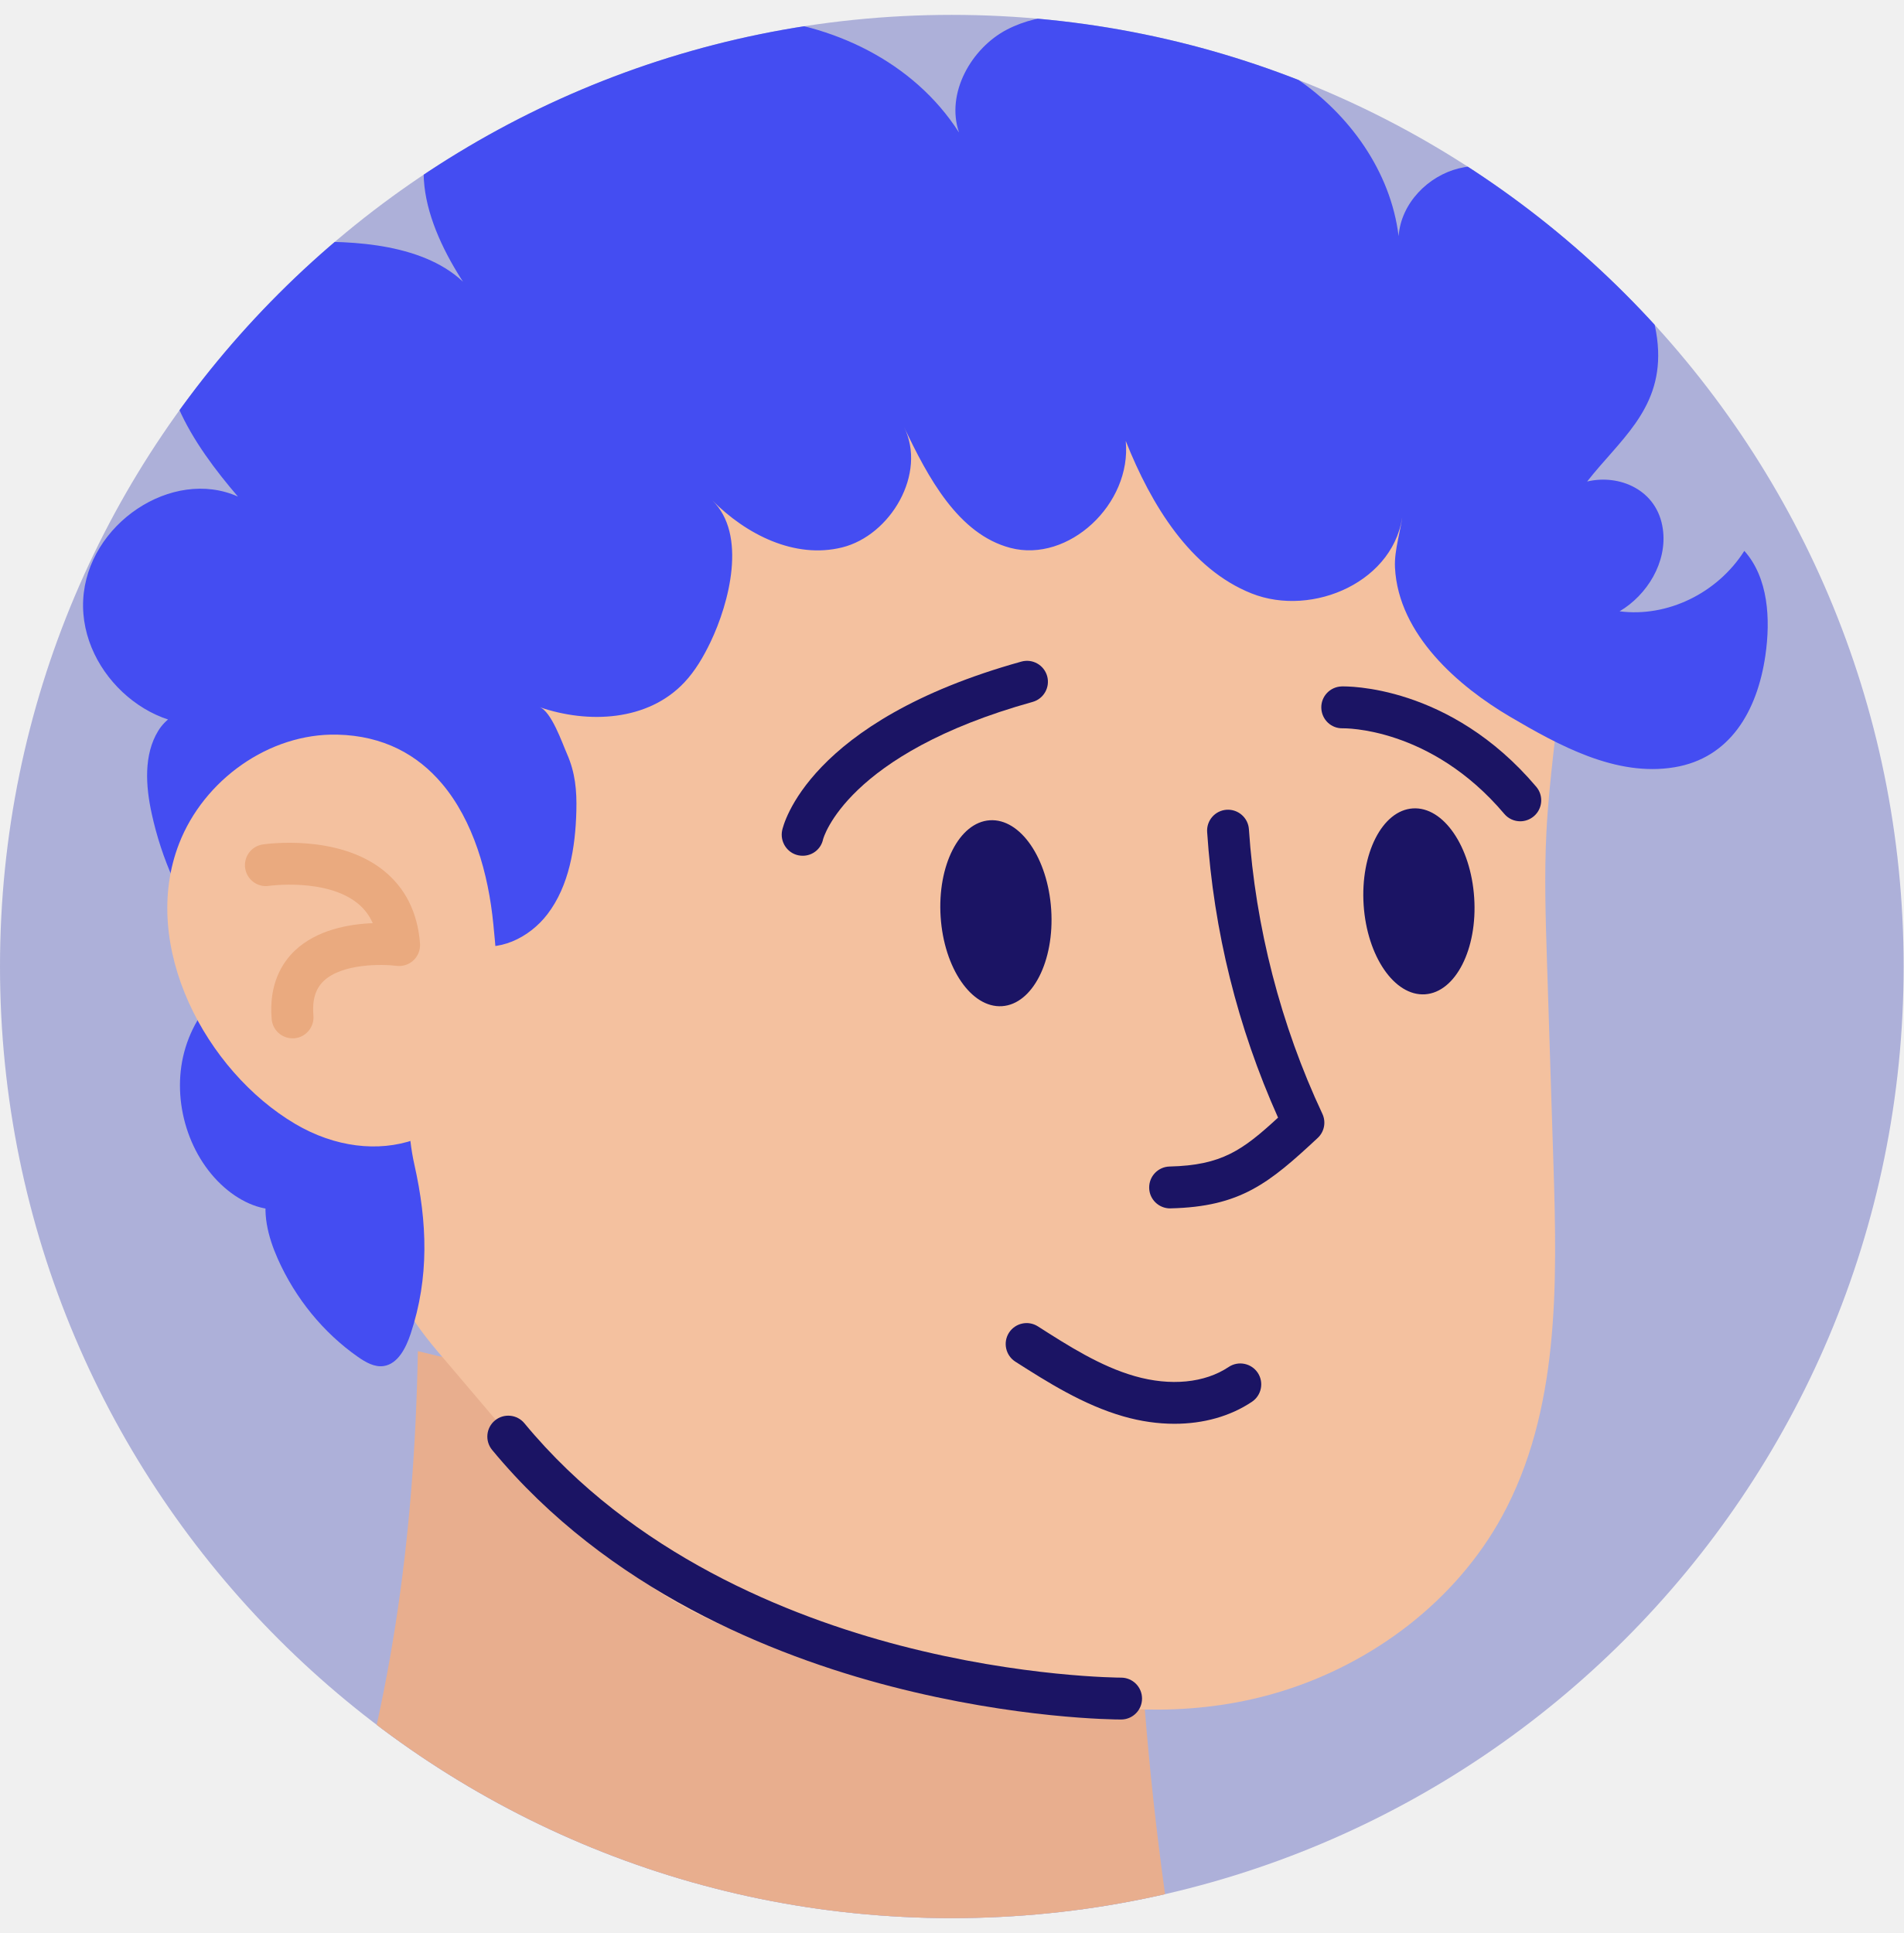
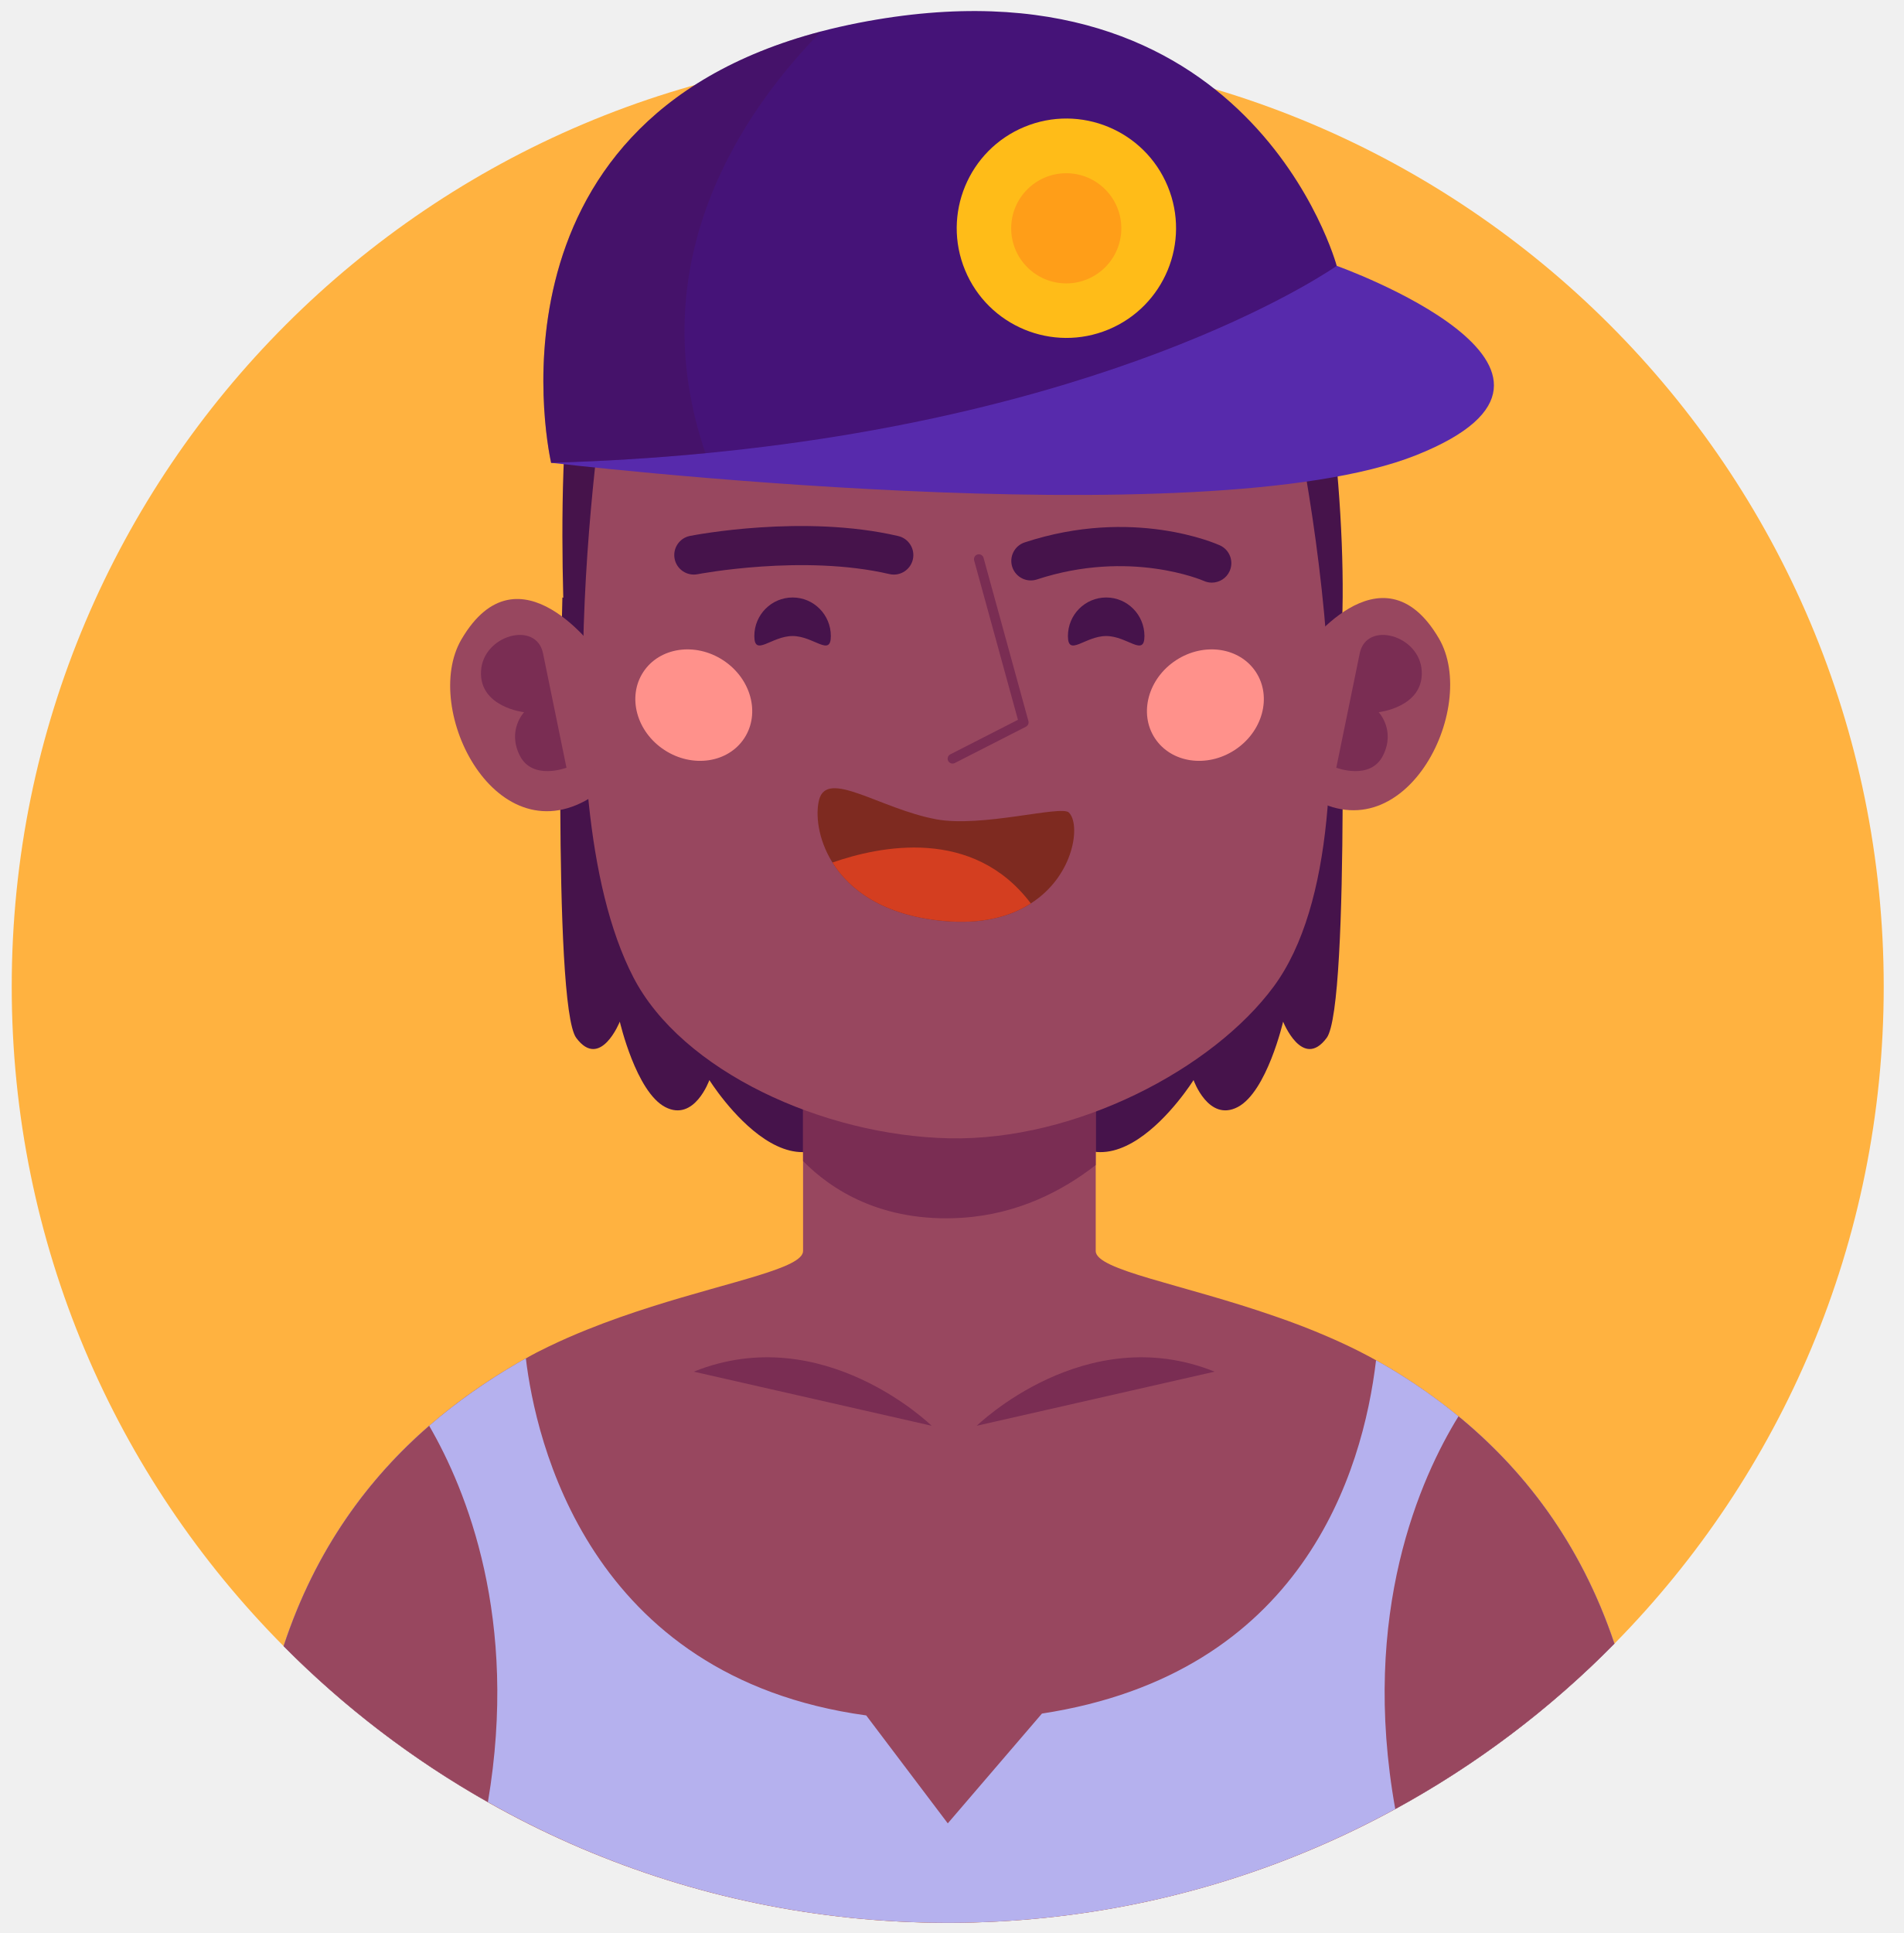
- <svg xmlns="http://www.w3.org/2000/svg" width="64" height="65" viewBox="0 0 64 65" fill="none">
-   <g clip-path="url(#clip0_77824_16430)">
-     <path d="M64 0.5H0V64.5H64V0.5Z" fill="#ADB0D9" />
-     <path d="M39.284 64.5H10.802C10.903 64.199 11.007 63.9 11.108 63.6C13.14 57.578 13.933 51.747 14.049 45.434C21.261 47.27 28.834 46.483 36.275 46.406C39.044 46.378 38.113 48.545 38.149 50.561C38.193 53.081 38.323 55.6 38.541 58.112C38.725 60.248 38.973 62.379 39.284 64.5Z" fill="#ADB0D9" />
-     <path d="M39.284 64.5H10.802C10.903 64.199 11.007 63.9 11.108 63.6C13.14 57.578 13.933 51.747 14.049 45.434C21.261 47.27 28.834 46.483 36.275 46.406C39.044 46.378 38.113 48.545 38.149 50.561C38.193 53.081 38.323 55.6 38.541 58.112C38.725 60.248 38.973 62.379 39.284 64.5Z" fill="#E8AE8E" />
-     <path d="M19.085 50.589C19.131 50.644 19.178 50.699 19.224 50.753C19.818 51.452 20.416 52.154 21.115 52.75C24.759 55.85 30.431 56.206 34.92 57.081C37.646 57.612 40.375 57.703 43.062 56.88C46.159 55.93 48.938 53.836 50.495 50.995C52.432 47.454 52.355 43.197 52.227 39.162C52.154 36.873 52.081 34.584 52.008 32.294C51.962 30.858 51.917 29.42 51.99 27.985C52.169 24.449 53.093 20.821 52.33 17.296C51.697 14.37 49.249 11.316 46.518 10.076C42.207 8.119 37.042 7.603 32.377 8.13C29.002 8.512 25.568 8.916 22.465 10.295C19.677 11.534 16.064 13.114 14.575 15.88C12.687 19.388 11.613 23.443 11.156 27.383C10.779 30.639 10.847 33.948 11.363 37.186C11.85 40.249 12.665 43.036 14.691 45.418C16.154 47.142 17.619 48.865 19.085 50.589Z" fill="#F4C19F" />
-     <path d="M39.339 40.634C38.957 40.634 38.643 40.33 38.635 39.947C38.626 39.558 38.933 39.235 39.322 39.226C41.077 39.185 41.777 38.677 42.968 37.582C41.607 34.539 40.805 31.311 40.584 27.978C40.558 27.59 40.851 27.255 41.239 27.229C41.625 27.205 41.962 27.497 41.988 27.884C42.206 31.166 43.059 34.475 44.457 37.452C44.588 37.729 44.524 38.058 44.3 38.266C42.669 39.785 41.709 40.579 39.354 40.633C39.35 40.634 39.345 40.634 39.339 40.634Z" fill="#1B1464" />
-     <path d="M33.688 33.834C34.714 33.767 35.454 32.313 35.341 30.587C35.228 28.86 34.304 27.516 33.277 27.583C32.251 27.65 31.511 29.104 31.624 30.831C31.737 32.557 32.661 33.901 33.688 33.834Z" fill="#1B1464" />
-     <path d="M47.909 33.435C48.935 33.367 49.676 31.913 49.562 30.187C49.449 28.461 48.525 27.116 47.499 27.184C46.472 27.251 45.732 28.705 45.845 30.431C45.959 32.157 46.883 33.502 47.909 33.435Z" fill="#1B1464" />
-     <path d="M51.11 27.617C50.911 27.617 50.711 27.532 50.573 27.367C48.092 24.433 45.176 24.491 45.148 24.49C44.755 24.504 44.435 24.197 44.422 23.807C44.41 23.418 44.715 23.095 45.105 23.082C45.25 23.078 48.733 23.009 51.649 26.457C51.9 26.754 51.863 27.198 51.566 27.449C51.431 27.562 51.27 27.617 51.11 27.617Z" fill="#1B1464" />
-     <path d="M26.988 28.776C26.939 28.776 26.89 28.771 26.84 28.761C26.46 28.682 26.217 28.303 26.296 27.923C26.327 27.774 27.142 24.25 34.339 22.247C34.714 22.143 35.101 22.362 35.205 22.736C35.309 23.111 35.09 23.499 34.716 23.603C28.447 25.349 27.68 28.193 27.672 28.221C27.602 28.554 27.313 28.776 26.988 28.776Z" fill="#1B1464" />
-     <path d="M39.484 47.877C38.927 47.877 38.349 47.795 37.768 47.628C36.415 47.24 35.204 46.469 34.136 45.788C33.809 45.579 33.713 45.143 33.921 44.816C34.13 44.489 34.565 44.392 34.893 44.601C35.927 45.262 36.997 45.945 38.153 46.275C39.352 46.618 40.502 46.506 41.307 45.967C41.63 45.751 42.067 45.838 42.284 46.16C42.5 46.483 42.413 46.92 42.09 47.137C41.361 47.626 40.457 47.877 39.484 47.877Z" fill="#1B1464" />
-     <path d="M13.934 39.174C13.446 37.021 13.985 34.586 14.091 32.392C14.105 32.115 14.13 31.809 14.314 31.613C14.688 31.215 15.299 31.571 15.803 31.737C16.737 32.044 17.785 31.55 18.404 30.742C19.133 29.79 19.345 28.503 19.377 27.272C19.395 26.576 19.338 25.982 19.066 25.359C18.9 24.984 18.538 23.916 18.136 23.777C19.784 24.345 21.783 24.25 23.008 22.947C23.374 22.558 23.651 22.083 23.886 21.593C24.512 20.288 25.128 17.969 23.946 16.825C25.087 17.973 26.716 18.803 28.311 18.408C29.938 18.005 31.173 15.923 30.39 14.351C31.203 16.067 32.219 17.964 33.97 18.424C35.918 18.936 38.054 16.954 37.847 14.827C38.705 16.983 40.019 19.136 42.077 19.955C44.134 20.774 46.954 19.543 47.165 17.212C47.109 17.823 46.868 18.478 46.899 19.086C47.014 21.351 49.056 23.095 50.767 24.101C52.406 25.063 54.33 26.129 56.296 25.8C58.156 25.491 59.077 23.924 59.351 22.046C59.53 20.816 59.451 19.425 58.644 18.524C57.738 19.95 56.054 20.765 54.45 20.556C55.373 20.012 56.06 18.905 55.905 17.794C55.721 16.459 54.429 15.935 53.359 16.192C54.424 14.827 55.825 13.812 55.745 11.787C55.657 9.541 53.847 7.251 52.072 6.242C51.146 5.716 50.062 5.411 49.041 5.663C48.019 5.916 47.101 6.827 47.021 7.942C46.753 5.753 45.357 3.847 43.613 2.658C41.87 1.469 39.807 0.919 37.754 0.632C36.44 0.447 35.044 0.377 33.853 0.995C32.663 1.614 31.789 3.13 32.242 4.456C30.71 2.059 27.954 0.78 25.238 0.6C22.521 0.419 19.828 1.213 17.289 2.257C16.323 2.655 15.316 3.135 14.735 4.049C13.48 6.026 14.856 8.656 16.291 10.486C15.435 8.607 13.133 8.175 11.174 8.133C9.133 8.089 6.685 8.482 5.83 10.458C4.902 12.601 6.505 14.959 7.999 16.698C5.791 15.711 2.929 17.621 2.797 20.17C2.665 22.718 5.312 24.953 7.61 24.23C7.053 23.476 5.812 23.77 5.32 24.574C4.827 25.377 4.896 26.429 5.101 27.363C5.432 28.883 6.076 30.324 6.972 31.558C7.662 32.508 9.185 33.269 9.748 32.229C8.12 32.387 6.644 33.692 6.196 35.368C5.748 37.044 6.359 38.983 7.665 40.032C8.244 40.497 8.993 40.798 9.698 40.616C10.404 40.435 10.987 39.649 10.809 38.899C10.102 38.583 9.258 39.184 9.023 39.962C8.787 40.741 9.011 41.594 9.34 42.333C9.933 43.665 10.875 44.817 12.031 45.626C12.293 45.809 12.593 45.982 12.902 45.935C13.375 45.863 13.646 45.332 13.805 44.853C14.437 42.951 14.365 41.096 13.934 39.174Z" fill="#444DF2" />
-     <path d="M14.858 26.35C14.04 25.383 12.897 24.739 11.337 24.703C9.044 24.651 6.849 26.231 6.02 28.369C4.685 31.814 6.917 36.017 9.926 37.794C12.599 39.371 15.736 38.452 16.516 35.333C16.861 33.949 16.726 32.498 16.586 31.078C16.42 29.368 15.908 27.591 14.858 26.35Z" fill="#F4C19F" />
-     <path d="M9.834 34.915C9.473 34.915 9.166 34.639 9.134 34.273C9.03 33.08 9.497 32.363 9.907 31.971C10.653 31.259 11.743 31.073 12.532 31.043C12.413 30.773 12.239 30.548 12.008 30.364C10.955 29.527 9.064 29.785 9.044 29.788C8.66 29.848 8.301 29.582 8.243 29.198C8.184 28.814 8.449 28.454 8.833 28.396C8.934 28.381 11.338 28.034 12.883 29.262C13.623 29.851 14.04 30.68 14.121 31.726C14.137 31.937 14.057 32.145 13.903 32.291C13.748 32.437 13.537 32.505 13.326 32.478C12.857 32.418 11.502 32.392 10.877 32.992C10.603 33.255 10.492 33.634 10.537 34.151C10.57 34.539 10.283 34.88 9.897 34.914C9.875 34.914 9.855 34.915 9.834 34.915Z" fill="#EAAA7F" />
-     <path d="M37.688 57.821C37.49 57.821 34.185 57.803 29.949 56.706C25.981 55.678 20.434 53.464 16.545 48.756C16.298 48.456 16.34 48.012 16.64 47.765C16.939 47.518 17.384 47.56 17.631 47.86C21.271 52.267 26.511 54.356 30.265 55.334C34.37 56.403 37.65 56.413 37.691 56.413C38.08 56.413 38.395 56.728 38.395 57.116C38.395 57.505 38.081 57.82 37.692 57.821C37.692 57.821 37.691 57.821 37.688 57.821Z" fill="#1B1464" />
+ <svg xmlns="http://www.w3.org/2000/svg" width="100%" height="100%" viewBox="0 0 1113 1130" version="1.1" xml:space="preserve" style="fill-rule:evenodd;clip-rule:evenodd;stroke-linejoin:round;stroke-miterlimit:2;">
+   <g>
+     <path d="M1101.42,576.733c-0,149.709 -60.075,285.325 -157.467,384.142c-99.041,100.529 -236.654,162.942 -388.871,163.171l-1.141,-0c-151.763,-0.059 -289.092,-61.9 -388.134,-161.746c-98.245,-98.929 -158.95,-235.171 -158.95,-385.567c0,-302.208 245.042,-547.254 547.309,-547.254c302.271,0 547.254,245.046 547.254,547.254Z" style="fill:#ffb240;fill-rule:nonzero;" />
+     <path d="M331.221,394.342c-0,-0 -12.163,-193.309 18.454,-219.65c30.621,-26.346 391.746,-35.709 411.783,-0.825c20.038,34.887 29.404,183.179 19.879,220.475l-450.116,-0Z" style="fill:#46134b;fill-rule:nonzero;" />
+     <path d="M328.833,349.275c0,-0 -5.996,238.479 8.096,257.454c14.096,18.971 25.475,-9.487 25.475,-9.487c0,-0 9.488,41.05 26.567,49.933c17.075,8.883 25.804,-15.783 25.804,-15.783c-0,-0 55.775,89.412 91.825,7.712c36.046,-81.704 -0,-244.767 -0,-244.767l-177.767,-45.062Z" style="fill:#46134b;fill-rule:nonzero;" />
+     <path d="M783.812,349.275c0,-0 5.996,238.479 -8.095,257.454c-14.092,18.971 -25.475,-9.487 -25.475,-9.487c-0,-0 -9.488,41.05 -26.563,49.933c-17.079,8.883 -25.808,-15.783 -25.808,-15.783c-0,-0 -55.775,89.412 -91.825,7.712c-36.046,-81.704 -0,-244.767 -0,-244.767l177.766,-45.062Z" style="fill:#46134b;fill-rule:nonzero;" />
+     <g>
+       <g>
+         <path d="M943.958,960.875c-99.041,100.529 -236.654,162.942 -388.871,163.171l-1.141,-0c-151.763,-0.059 -289.092,-61.9 -388.134,-161.746c27.955,-84.725 83.067,-134.246 136.642,-165.396c1.654,-0.971 3.308,-1.942 5.021,-2.796c4.221,-2.454 8.617,-4.679 13.008,-6.791c7.529,-3.65 15.234,-7.017 22.934,-10.096c12.608,-5.079 25.333,-9.471 37.541,-13.35c47.867,-15.179 88.604,-22.538 88.604,-32.579l0,-192.955l171.105,0l-0,192.955c-0,11.241 49.979,19.112 104.92,38.225c9.984,3.425 20.196,7.304 30.238,11.641c8.387,3.592 16.717,7.529 24.817,11.867c1.312,0.683 2.625,1.425 3.937,2.167c3.079,1.654 6.046,3.425 9.071,5.191c51.404,31.15 103.208,79.704 130.308,160.492Z" style="fill:#98475f;fill-rule:nonzero;" />
+       </g>
+       <path d="M640.658,572.112l0,108.975c-19.396,15.117 -45.529,28.696 -78.104,30.809c-47.467,3.021 -77.079,-16.946 -92.996,-33.15l0,-97.104l167.163,-15.634l3.937,6.104Z" style="fill:#7a2d53;fill-rule:nonzero;" />
+       <path d="M355.792,213.496c-0,-0 -41.963,248.396 14.525,357.791c28.25,54.696 110.741,92.605 184.787,94.15c74.042,1.538 154.129,-40.675 189.592,-88.666c70.929,-95.988 5.966,-363.275 5.966,-363.275c0,-0 -158.629,-125.825 -394.87,-0Z" style="fill:#98475f;fill-rule:nonzero;" />
+       <g>
+         <path d="M349.675,381.792c-0,-0 -46.229,-65.484 -79.879,-8.005c-23.917,40.842 20.837,129.184 77.696,91.142l2.183,-83.137Z" style="fill:#98475f;fill-rule:nonzero;" />
+       </g>
+       <g>
+         <path d="M761.458,381.225c0,-0 46.229,-65.479 79.879,-8.004c23.917,40.846 -20.833,129.187 -77.695,91.141l-2.184,-83.137Z" style="fill:#98475f;fill-rule:nonzero;" />
+       </g>
+       <g>
+         <g>
+           <path d="M485.8,371.812c-0,12.442 -10.013,0 -22.371,0c-12.35,0 -22.371,12.442 -22.371,0c0,-12.445 10.013,-22.529 22.371,-22.529c12.354,-0.008 22.371,10.084 22.371,22.529Z" style="fill:#46134b;fill-rule:nonzero;" />
+           <path d="M669.162,371.812c0,12.442 -10.012,0 -22.37,0c-12.35,0 -22.371,12.442 -22.371,0c-0,-12.445 10.012,-22.529 22.371,-22.529c12.354,-0.008 22.37,10.084 22.37,22.529Z" style="fill:#46134b;fill-rule:nonzero;" />
+         </g>
+       </g>
+       <path d="M435.217,431.5c-9.467,14.5 -30.375,17.612 -46.705,6.954c-16.329,-10.654 -21.883,-31.054 -12.42,-45.55c9.466,-14.496 30.375,-17.612 46.704,-6.954c16.329,10.658 21.887,31.046 12.421,45.55Z" style="fill:#ff918b;fill-rule:nonzero;" />
+       <path d="M675.233,431.5c9.467,14.5 30.375,17.612 46.704,6.954c16.33,-10.654 21.888,-31.054 12.421,-45.55c-9.466,-14.496 -30.375,-17.612 -46.704,-6.954c-16.321,10.658 -21.887,31.046 -12.421,45.55Z" style="fill:#ff918b;fill-rule:nonzero;" />
+       <path d="M522.629,335.896c-0.858,-0 -1.729,-0.096 -2.604,-0.3c-50.413,-11.75 -111.563,-0.029 -112.175,0.083c-6.163,1.192 -12.175,-2.817 -13.392,-9.004c-1.208,-6.175 2.813,-12.175 8.996,-13.388c2.688,-0.533 66.475,-12.808 121.758,0.084c6.138,1.429 9.955,7.566 8.525,13.704c-1.233,5.267 -5.925,8.821 -11.108,8.821Z" style="fill:#46134b;fill-rule:nonzero;" />
+       <path d="M708.554,340.596c-1.571,-0 -3.162,-0.325 -4.683,-1.009c-0.688,-0.3 -43.304,-18.683 -97.588,-0.845c-6,1.97 -12.437,-1.292 -14.4,-7.271c-1.966,-5.988 1.292,-12.438 7.275,-14.4c63.254,-20.804 112.071,0.804 114.117,1.733c5.737,2.608 8.279,9.367 5.675,15.108c-1.908,4.196 -6.054,6.684 -10.396,6.684Z" style="fill:#46134b;fill-rule:nonzero;" />
+       <path d="M317.504,381.904l13.717,66.883c-0,0 -19.917,7.684 -27.334,-7.15c-7.416,-14.833 2.555,-25.295 2.555,-25.295c-0,-0 -26.296,-2.888 -25.184,-24.03c1.117,-21.141 32.304,-29.625 36.246,-10.408Z" style="fill:#7a2d53;fill-rule:nonzero;" />
+       <path d="M795.05,381.904l-13.713,66.883c0,0 19.917,7.684 27.334,-7.15c7.416,-14.833 -2.559,-25.295 -2.559,-25.295c0,-0 26.296,-2.888 25.184,-24.03c-1.121,-21.141 -32.309,-29.625 -36.246,-10.408Z" style="fill:#7a2d53;fill-rule:nonzero;" />
+     </g>
+     <g>
+       <path d="M322.233,270.537c0,0 381.663,45.184 505.967,-4.508c124.3,-49.7 -46.592,-110.621 -46.592,-110.621c0,0 -460.687,-8.05 -459.375,115.129Z" style="fill:#572aac;fill-rule:nonzero;" />
+       <path d="M781.587,155.396c0,-0 -120.441,85.637 -369.079,109.546c-28.412,2.737 -58.479,4.675 -90.258,5.587c-0,0 -46.496,-198.542 157.867,-252.175c6.962,-1.825 14.208,-3.479 21.737,-4.962c229.296,-44.788 279.733,142.004 279.733,142.004Z" style="fill:#451378;fill-rule:nonzero;" />
+     </g>
+     <path d="M556.958,446.371c-1.041,-0 -2.037,-0.571 -2.546,-1.554c-0.712,-1.405 -0.158,-3.121 1.242,-3.838l39.546,-20.187l-25.604,-93.163c-0.417,-1.517 0.471,-3.092 1.996,-3.504c1.5,-0.433 3.087,0.475 3.504,2l26.221,95.396c0.358,1.308 -0.246,2.683 -1.45,3.3l-41.609,21.241c-0.416,0.209 -0.862,0.309 -1.3,0.309Z" style="fill:#7a2d53;fill-rule:nonzero;" />
+     <path d="M602.725,528.125c-11.983,7.704 -28.754,12.383 -51.463,10.212c-35.029,-3.308 -54.6,-18.254 -64.525,-34.116c-8.616,-13.809 -9.929,-28.354 -7.816,-36.629c4.675,-18.2 35.371,5.137 68.462,11.354c26.646,4.962 72.971,-8.329 77.534,-3.992c7.02,6.558 3.483,36.796 -22.192,53.171Z" style="fill:#7e2a20;fill-rule:nonzero;" />
+     <path d="M602.725,528.125c-11.983,7.704 -28.754,12.383 -51.463,10.212c-35.029,-3.308 -54.6,-18.254 -64.525,-34.116c27.613,-9.642 82.155,-20.938 115.988,23.904Z" style="fill:#d43e20;fill-rule:nonzero;" />
+     <path d="M943.958,960.875c-37.596,38.167 -80.729,70.804 -128.141,96.646c-77.475,42.279 -166.309,66.412 -260.73,66.525l-1.141,-0c-97.675,-0.059 -189.363,-25.675 -268.667,-70.575c-43.987,-24.817 -84.15,-55.571 -119.467,-91.171c18.884,-57.338 50.263,-98.529 85.121,-128.825c16.717,-14.492 34.234,-26.475 51.521,-36.571c1.654,-0.971 3.308,-1.942 5.021,-2.796c5.592,46.842 35.942,186.279 199,208.7l47.696,63.1l55.058,-64.183c152.275,-23.333 187.592,-140.979 195.35,-206.533c3.079,1.654 6.046,3.425 9.071,5.191c13.179,7.988 26.358,17.059 39.137,27.559c37.142,30.52 70.975,72.8 91.171,132.933Z" style="fill:#b5b1ee;fill-rule:nonzero;" />
+     <path d="M285.279,1053.47c-43.987,-24.817 -84.15,-55.571 -119.467,-91.171c18.884,-57.338 50.263,-98.529 85.121,-128.825c21.796,37.542 52.492,112.85 34.346,219.996Z" style="fill:#98475f;fill-rule:nonzero;" />
+     <path d="M943.958,960.875c-37.596,38.167 -80.729,70.804 -128.141,96.646c-20.65,-114.904 14.891,-193.809 36.97,-229.579c37.142,30.52 70.975,72.8 91.171,132.933Z" style="fill:#98475f;fill-rule:nonzero;" />
+     <path d="M405.65,801.85l139.075,31.625c0.004,-0 -63.408,-62.075 -139.075,-31.625Z" style="fill:#7a2d53;fill-rule:nonzero;" />
+     <path d="M710.196,801.85l-139.071,31.625c-0.008,-0 63.408,-62.075 139.071,-31.625Z" style="fill:#7a2d53;fill-rule:nonzero;" />
+     <path d="M598.983,74.179c32.692,-13.542 70.229,2.008 83.771,34.7c13.546,32.696 -2.004,70.233 -34.696,83.775c-32.696,13.542 -70.233,-2.004 -83.775,-34.7c-13.546,-32.692 2.004,-70.233 34.7,-83.775Z" style="fill:#ffbc18;" />
+     <path d="M655.642,133.467c-0,17.783 -14.417,32.2 -32.2,32.2c-17.784,-0 -32.2,-14.417 -32.2,-32.2c-0,-17.784 14.416,-32.2 32.2,-32.2c17.783,-0 32.2,14.416 32.2,32.2Z" style="fill:#ff9e18;fill-rule:nonzero;" />
+     <path d="M412.508,264.942c-28.412,2.737 -58.479,4.675 -90.258,5.587c-0,0 -46.496,-198.542 157.867,-252.175c-45.53,46.388 -106.175,134.075 -67.609,246.588Z" style="fill:#46134b;fill-opacity:0.3;fill-rule:nonzero;" />
  </g>
-   <defs>
-     <clipPath id="clip0_77824_16430">
-       <rect y="0.5" width="64" height="64" rx="32" fill="white" />
-     </clipPath>
-   </defs>
</svg>
